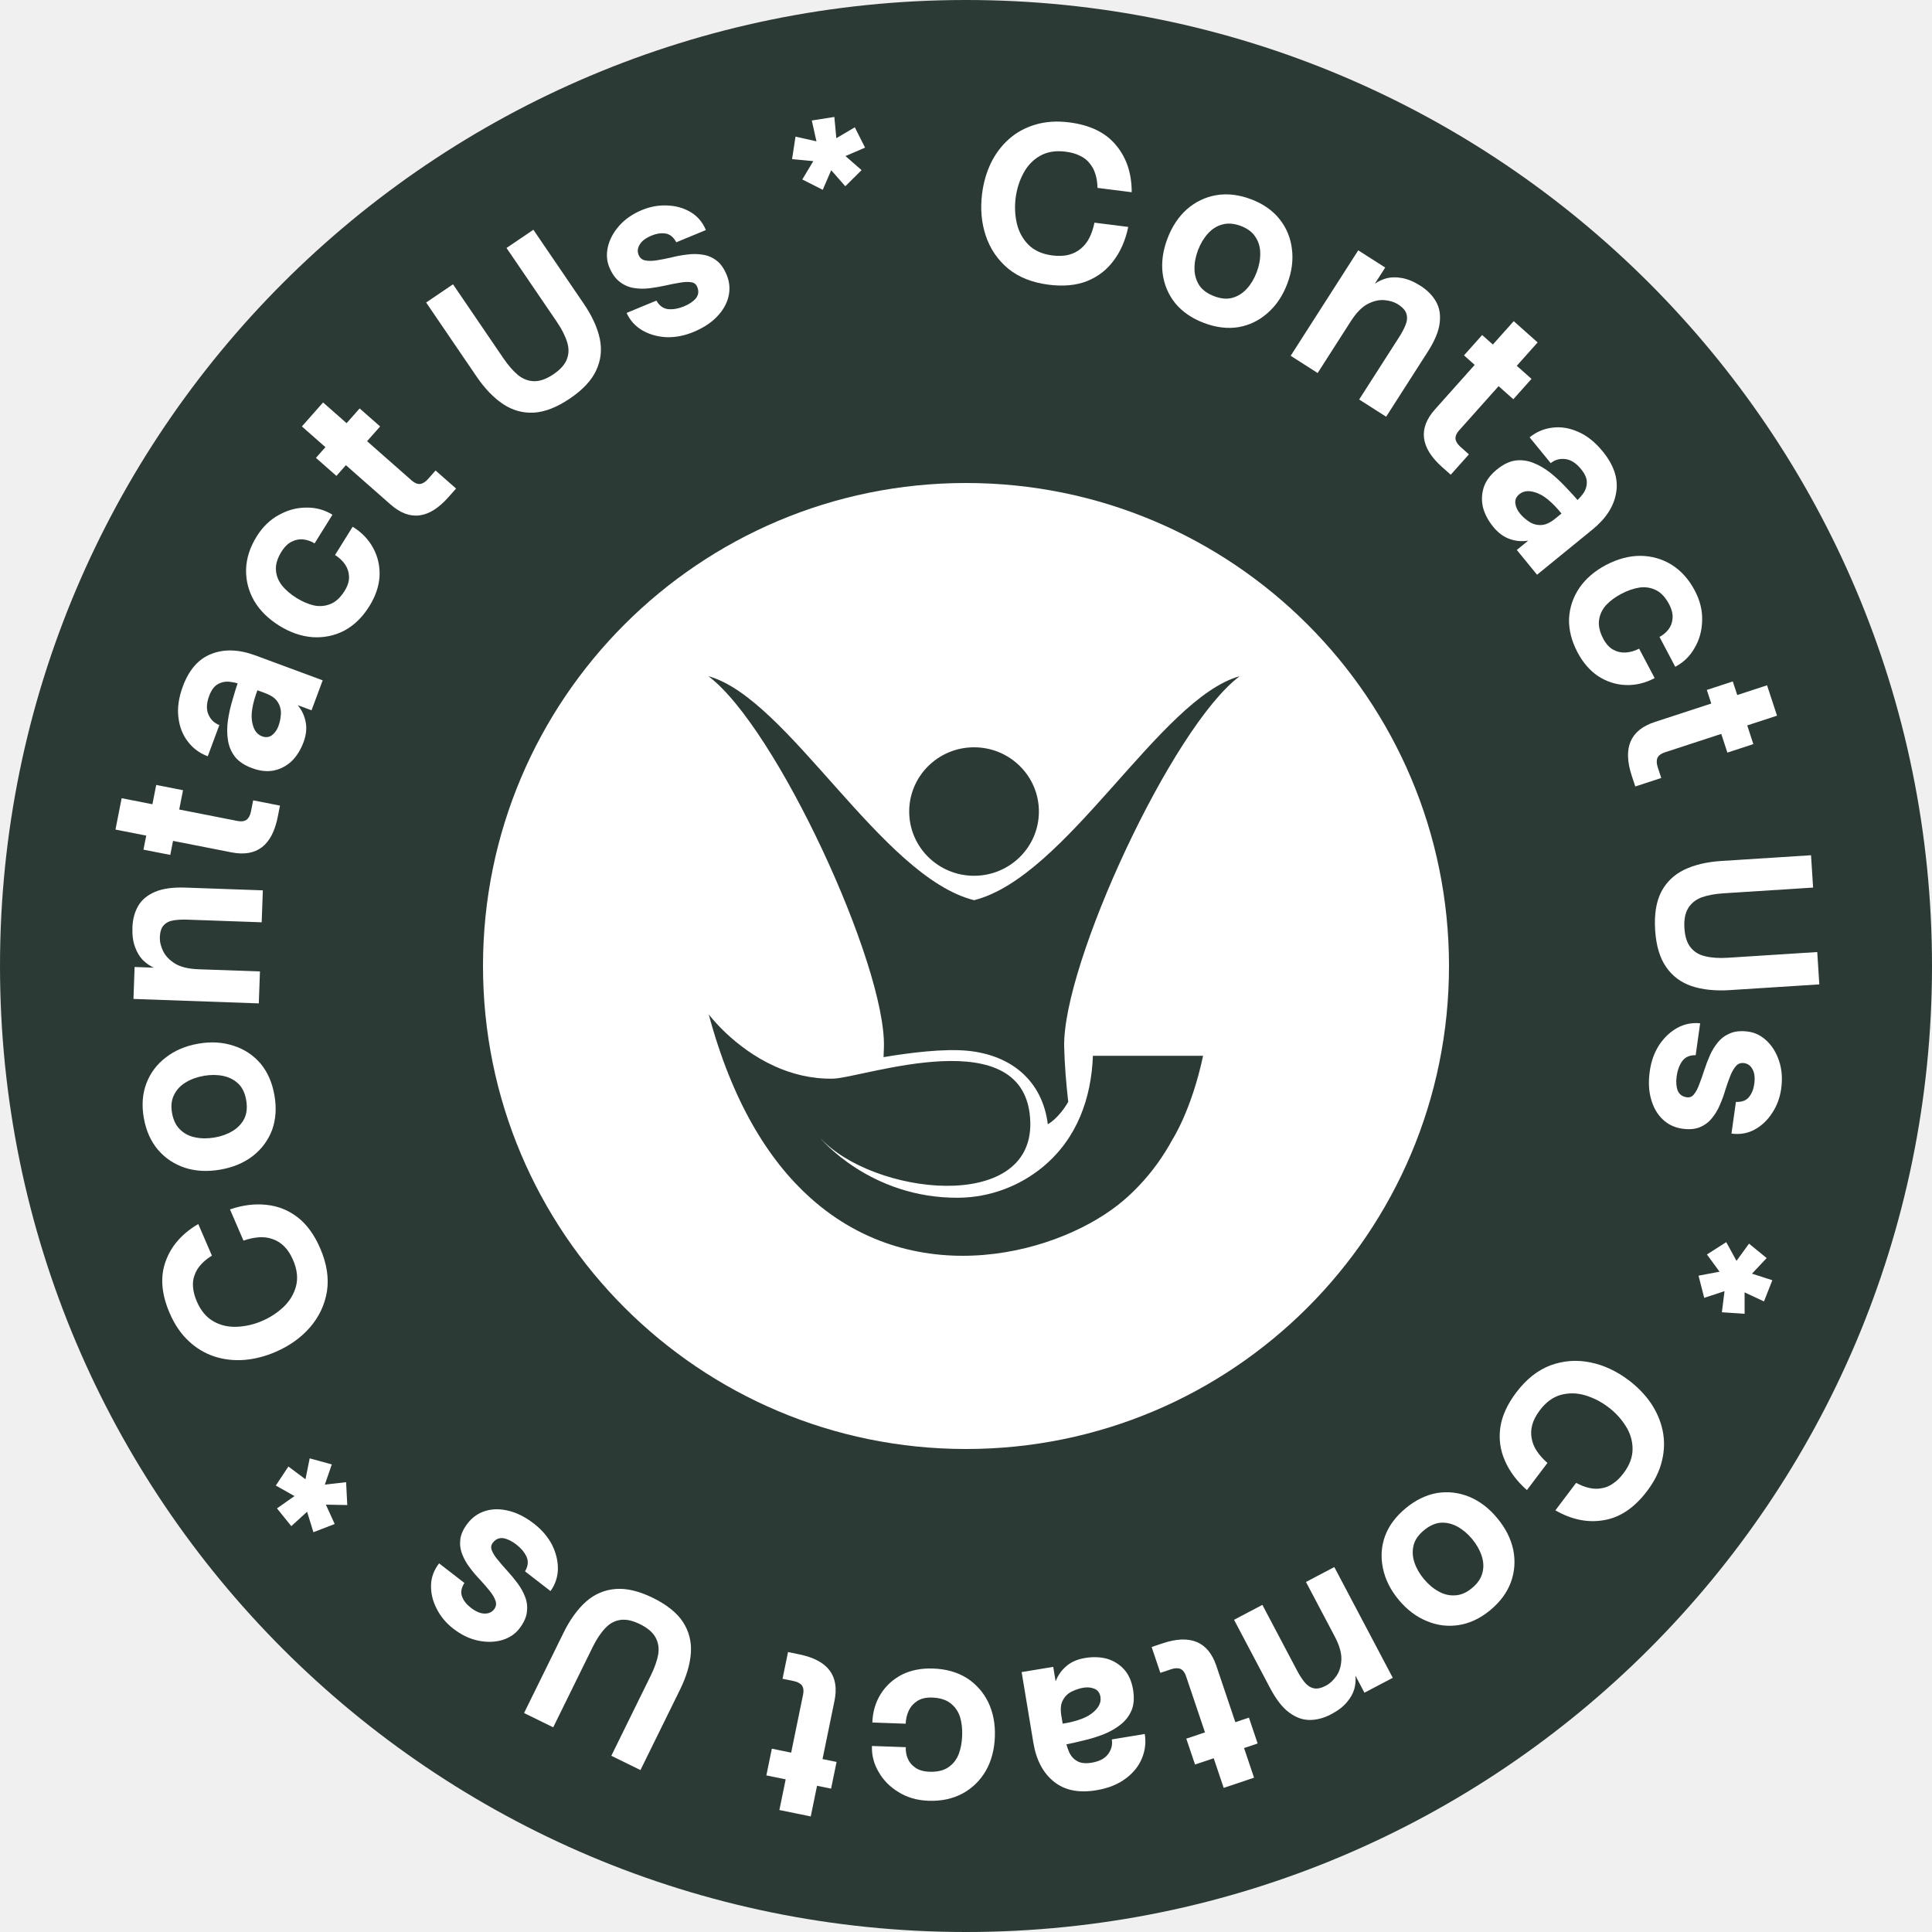
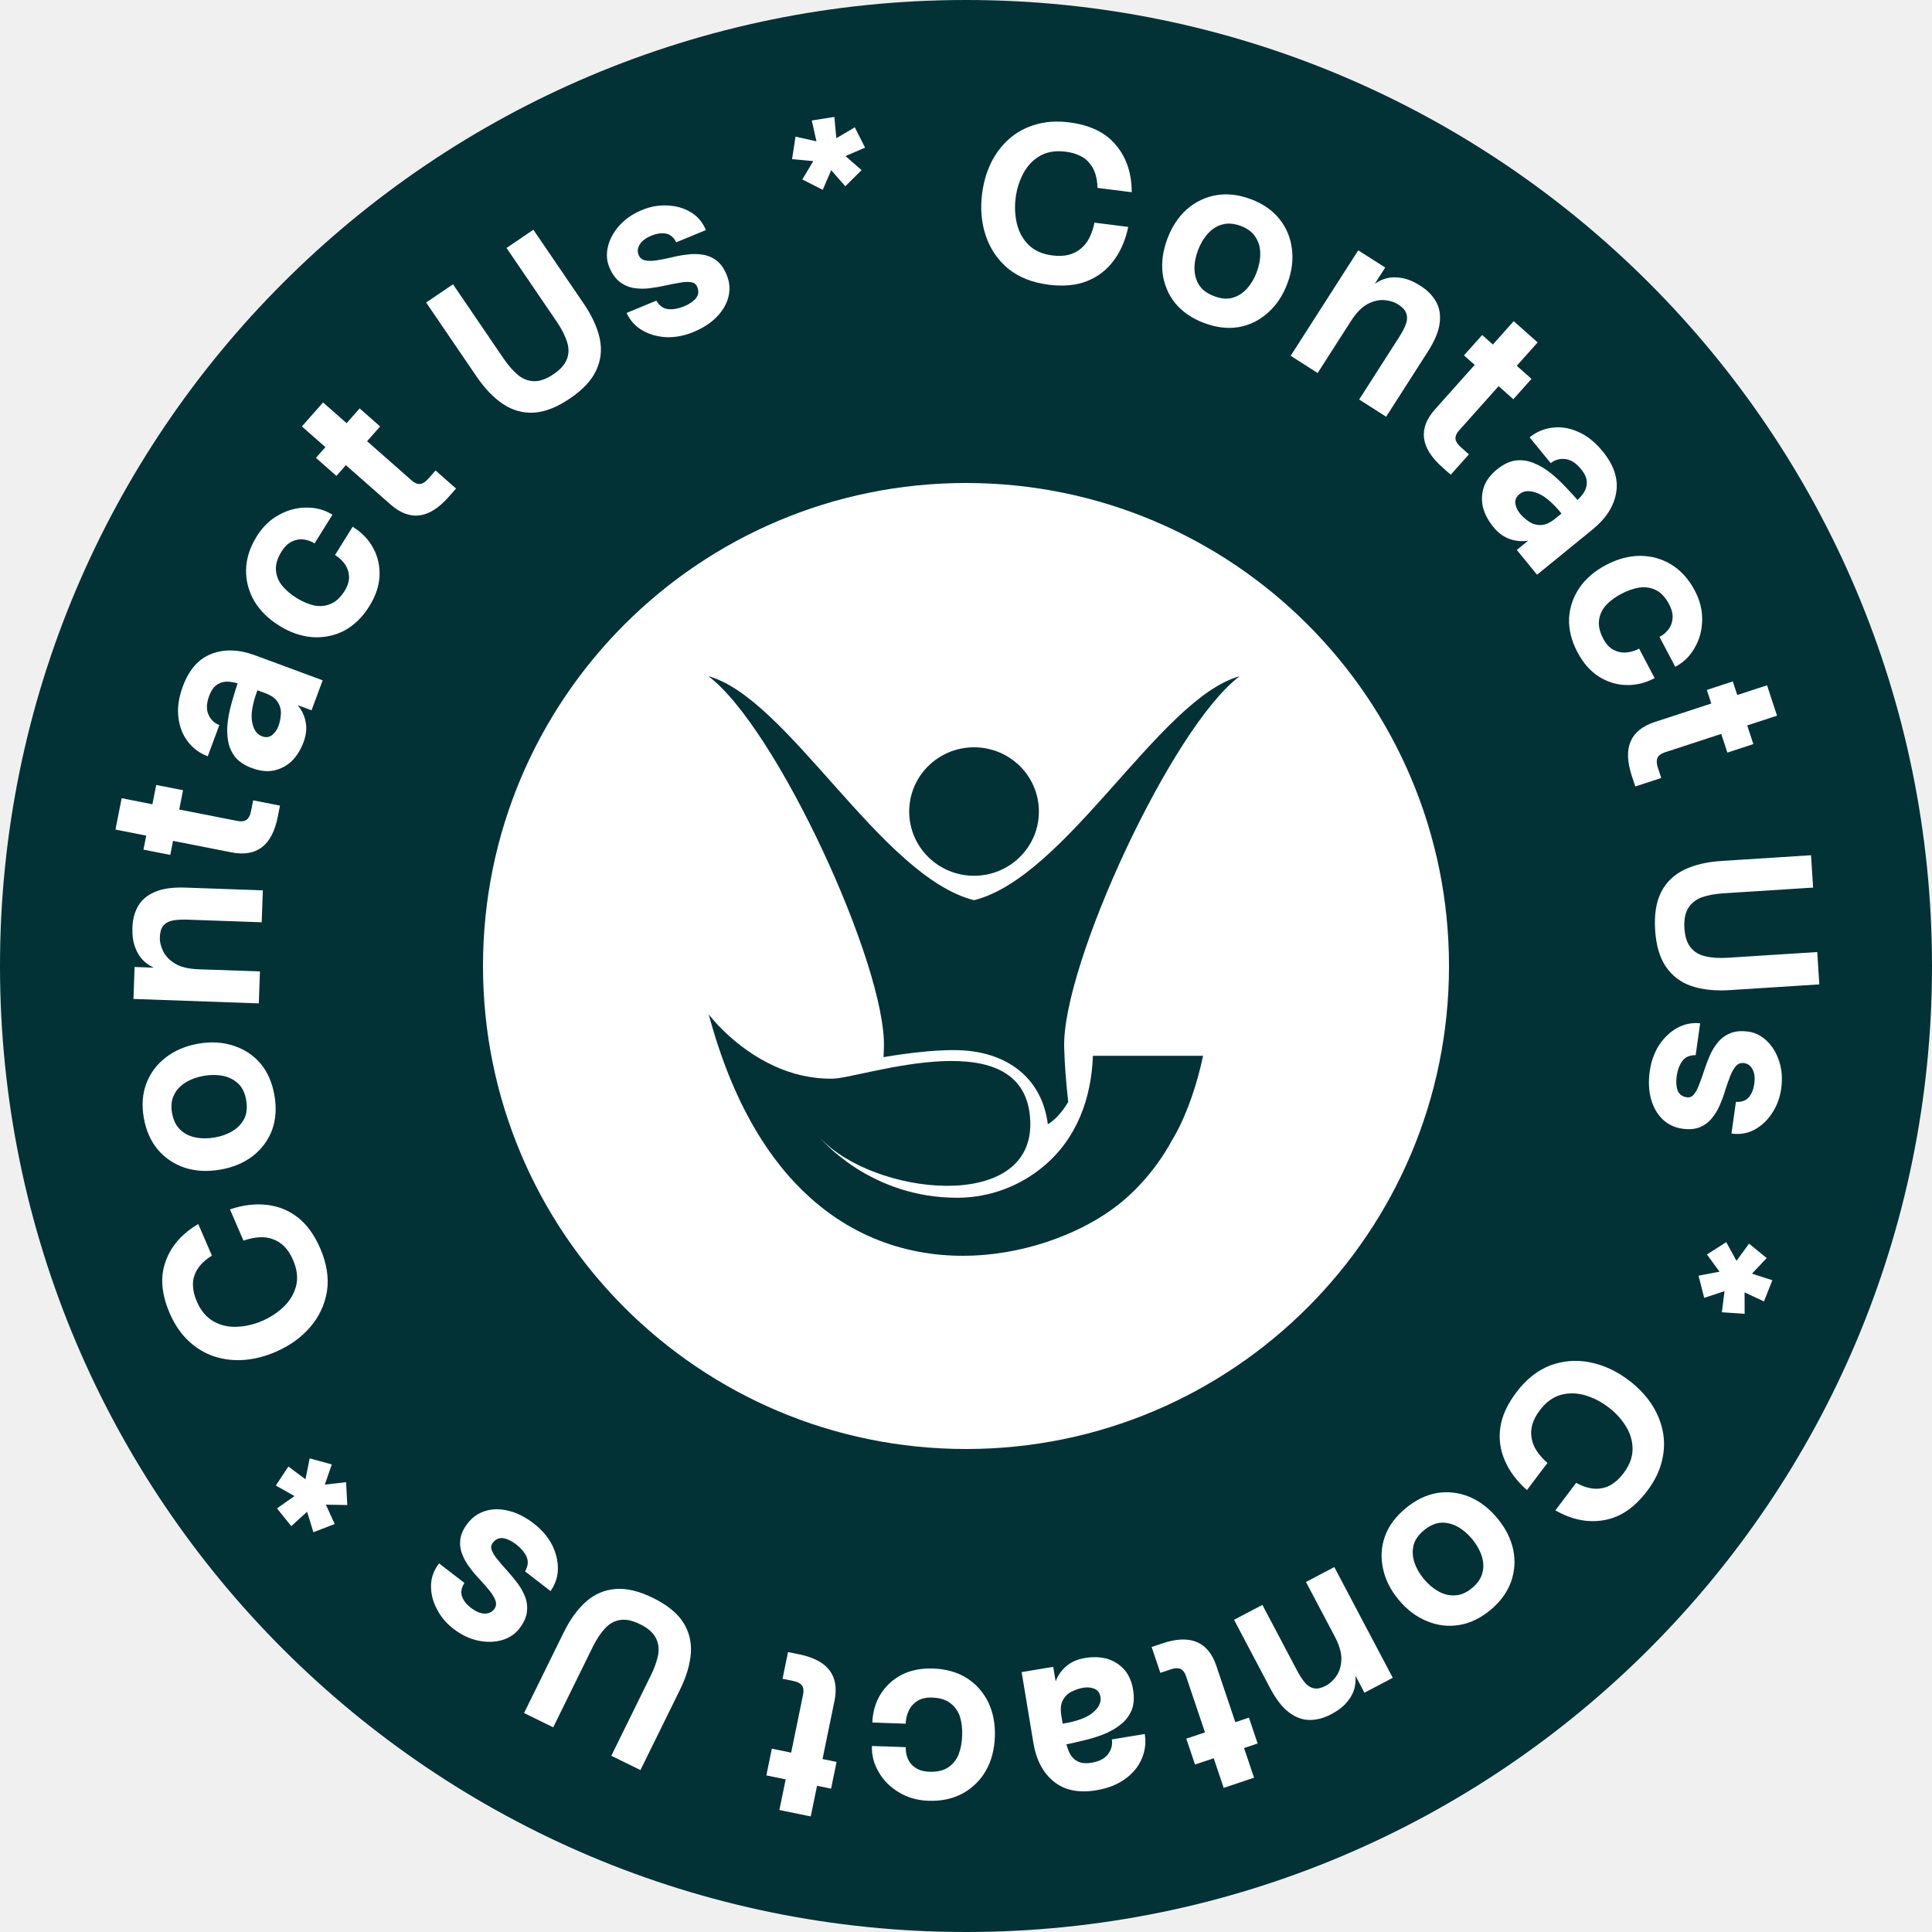
<svg xmlns="http://www.w3.org/2000/svg" width="120" height="120" viewBox="0 0 120 120" fill="none">
-   <circle cx="60" cy="60" r="60" fill="#2C3A35" />
+   <circle cx="60" cy="60" r="60" fill="#033236" />
  <circle cx="60" cy="60" r="30" fill="white" />
-   <path fill-rule="evenodd" clip-rule="evenodd" d="M64.789 72.467C63.381 73.636 61.532 74.379 59.522 74.394C54.017 74.433 50.938 70.675 50.938 70.675C54.208 74.229 64.143 75.388 63.994 69.701C63.823 63.243 53.571 66.963 51.738 66.997C50.383 67.023 49.166 66.7 48.121 66.227C45.552 65.067 44.021 63.004 44.021 63.004C45.475 68.424 47.727 72.066 50.333 74.402C57.017 80.396 66.02 77.793 69.79 74.555C70.129 74.264 70.451 73.958 70.753 73.638C71.58 72.768 72.273 71.798 72.829 70.764C72.829 70.764 74.009 68.955 74.725 65.579H67.883C67.784 68.201 66.907 70.708 64.787 72.468M60.5 46.416C62.724 46.416 64.528 48.202 64.528 50.406C64.528 52.61 62.724 54.396 60.5 54.396C58.276 54.396 56.472 52.61 56.472 50.406C56.472 48.202 58.276 46.416 60.5 46.416ZM44 42C48.201 45.14 55.031 59.916 54.902 65.036C54.896 65.241 54.889 65.45 54.879 65.661C56.477 65.391 58.622 65.118 60.118 65.267C62.79 65.534 64.738 67.104 65.082 69.828C65.082 69.828 65.724 69.509 66.35 68.439C66.216 67.257 66.125 66.102 66.098 65.036C65.969 59.916 72.799 45.139 77 42C72.047 43.367 66.264 54.466 60.5 55.913C54.736 54.466 48.953 43.366 44 42Z" fill="#2C3A35" />
+   <path fill-rule="evenodd" clip-rule="evenodd" d="M64.789 72.467C63.381 73.636 61.532 74.379 59.522 74.394C54.017 74.433 50.938 70.675 50.938 70.675C54.208 74.229 64.143 75.388 63.994 69.701C63.823 63.243 53.571 66.963 51.738 66.997C50.383 67.023 49.166 66.7 48.121 66.227C45.552 65.067 44.021 63.004 44.021 63.004C45.475 68.424 47.727 72.066 50.333 74.402C57.017 80.396 66.02 77.793 69.79 74.555C70.129 74.264 70.451 73.958 70.753 73.638C71.58 72.768 72.273 71.798 72.829 70.764C72.829 70.764 74.009 68.955 74.725 65.579H67.883C67.784 68.201 66.907 70.708 64.787 72.468M60.5 46.416C62.724 46.416 64.528 48.202 64.528 50.406C64.528 52.61 62.724 54.396 60.5 54.396C58.276 54.396 56.472 52.61 56.472 50.406C56.472 48.202 58.276 46.416 60.5 46.416ZM44 42C48.201 45.14 55.031 59.916 54.902 65.036C54.896 65.241 54.889 65.45 54.879 65.661C56.477 65.391 58.622 65.118 60.118 65.267C62.79 65.534 64.738 67.104 65.082 69.828C65.082 69.828 65.724 69.509 66.35 68.439C66.216 67.257 66.125 66.102 66.098 65.036C65.969 59.916 72.799 45.139 77 42C72.047 43.367 66.264 54.466 60.5 55.913C54.736 54.466 48.953 43.366 44 42Z" fill="#033236" />
  <path d="M70.077 14.095C69.908 14.913 69.605 15.612 69.167 16.191C68.738 16.771 68.184 17.196 67.505 17.465C66.837 17.726 66.047 17.799 65.136 17.684C64.115 17.556 63.274 17.221 62.613 16.681C61.962 16.133 61.502 15.454 61.23 14.646C60.958 13.837 60.882 12.964 61 12.028C61.087 11.339 61.27 10.704 61.549 10.124C61.839 9.535 62.215 9.037 62.678 8.629C63.141 8.22 63.683 7.925 64.304 7.742C64.936 7.551 65.638 7.504 66.411 7.601C67.708 7.765 68.677 8.237 69.317 9.017C69.967 9.789 70.292 10.763 70.293 11.939L68.168 11.671C68.161 11.353 68.118 11.068 68.038 10.815C67.959 10.553 67.838 10.328 67.674 10.14C67.522 9.943 67.322 9.787 67.075 9.672C66.829 9.548 66.531 9.464 66.181 9.42C65.555 9.341 65.02 9.432 64.576 9.693C64.142 9.947 63.802 10.309 63.555 10.782C63.31 11.246 63.153 11.748 63.084 12.29C63.014 12.841 63.04 13.376 63.161 13.895C63.284 14.405 63.523 14.841 63.879 15.203C64.245 15.566 64.74 15.787 65.366 15.866C65.752 15.915 66.091 15.901 66.381 15.826C66.671 15.751 66.92 15.623 67.13 15.445C67.349 15.267 67.527 15.042 67.664 14.77C67.801 14.498 67.906 14.185 67.979 13.83L70.077 14.095Z" fill="white" />
  <path d="M74.781 20.059C74.035 19.777 73.441 19.37 72.998 18.837C72.567 18.299 72.306 17.681 72.213 16.983C72.129 16.288 72.228 15.569 72.51 14.824C72.795 14.071 73.199 13.461 73.722 12.996C74.254 12.533 74.86 12.242 75.54 12.123C76.228 12.006 76.95 12.09 77.704 12.375C78.451 12.656 79.039 13.066 79.47 13.604C79.9 14.143 80.158 14.759 80.242 15.454C80.335 16.152 80.238 16.877 79.953 17.631C79.671 18.375 79.264 18.979 78.733 19.441C78.209 19.907 77.608 20.2 76.928 20.319C76.251 20.43 75.536 20.343 74.781 20.059ZM75.423 18.401C75.84 18.558 76.214 18.591 76.547 18.498C76.891 18.401 77.19 18.212 77.445 17.932C77.7 17.652 77.903 17.313 78.053 16.914C78.207 16.507 78.281 16.115 78.276 15.737C78.274 15.35 78.174 15.011 77.977 14.719C77.792 14.422 77.492 14.194 77.075 14.037C76.65 13.877 76.265 13.846 75.921 13.944C75.58 14.033 75.281 14.222 75.023 14.51C74.768 14.79 74.564 15.134 74.409 15.54C74.259 15.939 74.186 16.327 74.192 16.705C74.197 17.083 74.297 17.422 74.49 17.723C74.687 18.015 74.998 18.241 75.423 18.401Z" fill="white" />
  <path d="M84.362 15.549L86.038 16.618L85.393 17.624C85.614 17.468 85.864 17.353 86.143 17.278C86.43 17.209 86.745 17.206 87.088 17.272C87.445 17.334 87.826 17.495 88.232 17.754C88.654 18.024 88.974 18.349 89.192 18.73C89.411 19.111 89.486 19.56 89.419 20.077C89.357 20.587 89.111 21.177 88.681 21.848L86.096 25.883L84.42 24.814L86.908 20.93C87.073 20.673 87.203 20.426 87.299 20.191C87.4 19.948 87.42 19.719 87.359 19.504C87.306 19.295 87.131 19.095 86.834 18.906C86.6 18.756 86.315 18.668 85.98 18.641C85.645 18.614 85.294 18.698 84.928 18.892C84.574 19.084 84.229 19.441 83.895 19.963L81.842 23.169L80.166 22.099L84.362 15.549Z" fill="white" />
  <path d="M92.06 20.809L95.124 23.533L93.995 24.798L90.931 22.073L92.06 20.809ZM94.02 19.948L95.505 21.269L90.619 26.742C90.465 26.915 90.393 27.087 90.403 27.256C90.425 27.426 90.53 27.593 90.717 27.759L91.237 28.221L90.108 29.486L89.578 29.015C88.899 28.412 88.523 27.81 88.449 27.212C88.375 26.613 88.603 26.016 89.134 25.422L94.02 19.948Z" fill="white" />
  <path d="M97.659 31.349L98.917 32.887L95.469 35.697L94.211 34.159L97.659 31.349ZM99.546 28.036C100.244 28.89 100.524 29.737 100.386 30.578C100.254 31.426 99.764 32.196 98.917 32.887L97.659 31.349C97.917 31.138 98.13 30.923 98.298 30.703C98.472 30.477 98.559 30.233 98.56 29.97C98.566 29.713 98.446 29.435 98.199 29.134C97.888 28.754 97.557 28.546 97.205 28.511C96.865 28.476 96.57 28.562 96.319 28.767L95.008 27.164C95.417 26.831 95.882 26.631 96.403 26.565C96.931 26.493 97.466 26.577 98.009 26.816C98.559 27.049 99.071 27.456 99.546 28.036ZM98.127 31.218L97.288 32.278C96.632 31.403 96.05 30.861 95.544 30.652C95.051 30.445 94.661 30.458 94.374 30.692C94.18 30.85 94.095 31.039 94.119 31.258C94.148 31.485 94.243 31.695 94.401 31.889C94.553 32.075 94.737 32.242 94.953 32.388C95.175 32.542 95.421 32.617 95.692 32.611C95.969 32.612 96.269 32.481 96.592 32.218L96.355 32.895C95.953 33.223 95.532 33.44 95.093 33.547C94.661 33.648 94.241 33.632 93.832 33.499C93.43 33.373 93.07 33.116 92.754 32.729C92.431 32.335 92.216 31.925 92.107 31.499C92.012 31.075 92.031 30.66 92.164 30.252C92.303 29.852 92.574 29.488 92.977 29.16C93.365 28.844 93.746 28.659 94.12 28.604C94.501 28.557 94.868 28.604 95.223 28.745C95.591 28.887 95.943 29.091 96.279 29.355C96.62 29.626 96.943 29.925 97.246 30.251C97.562 30.579 97.856 30.902 98.127 31.218Z" fill="white" />
  <path d="M102.774 42.119C102.183 42.429 101.582 42.572 100.972 42.548C100.362 42.524 99.794 42.341 99.268 42C98.751 41.655 98.321 41.159 97.98 40.512C97.608 39.807 97.434 39.109 97.457 38.417C97.492 37.729 97.707 37.093 98.101 36.51C98.499 35.934 99.052 35.461 99.757 35.09C100.471 34.715 101.179 34.526 101.88 34.524C102.585 34.53 103.232 34.713 103.82 35.073C104.413 35.442 104.895 35.978 105.267 36.682C105.595 37.305 105.747 37.931 105.723 38.561C105.707 39.186 105.549 39.751 105.249 40.254C104.961 40.761 104.562 41.148 104.053 41.415L103.075 39.56C103.296 39.444 103.482 39.289 103.631 39.095C103.781 38.902 103.865 38.674 103.884 38.413C103.912 38.148 103.839 37.851 103.667 37.523C103.446 37.106 103.179 36.817 102.864 36.658C102.55 36.499 102.206 36.444 101.834 36.493C101.466 36.551 101.089 36.681 100.704 36.884C100.326 37.082 100.01 37.316 99.754 37.587C99.511 37.861 99.366 38.172 99.319 38.521C99.273 38.87 99.36 39.253 99.58 39.671C99.753 39.998 99.963 40.228 100.211 40.359C100.458 40.491 100.718 40.547 100.992 40.529C101.274 40.507 101.546 40.427 101.808 40.289L102.774 42.119Z" fill="white" />
  <path d="M107.627 42.326L108.904 46.218L107.291 46.745L106.014 42.853L107.627 42.326ZM109.755 42.565L110.374 44.452L103.394 46.733C103.173 46.806 103.025 46.917 102.948 47.069C102.882 47.227 102.889 47.425 102.967 47.662L103.183 48.322L101.57 48.849L101.349 48.176C101.067 47.314 101.044 46.606 101.281 46.051C101.519 45.496 102.017 45.095 102.775 44.847L109.755 42.565Z" fill="white" />
  <path d="M107.448 61.497C106.531 61.555 105.736 61.472 105.062 61.246C104.397 61.019 103.869 60.622 103.48 60.053C103.091 59.493 102.866 58.733 102.804 57.773C102.742 56.803 102.868 56.011 103.181 55.398C103.496 54.793 103.968 54.336 104.599 54.027C105.239 53.717 106.017 53.533 106.933 53.475L107.062 55.484C106.525 55.518 106.066 55.603 105.685 55.739C105.313 55.883 105.035 56.109 104.85 56.418C104.665 56.727 104.589 57.139 104.623 57.657C104.656 58.174 104.783 58.569 105.005 58.843C105.228 59.125 105.532 59.31 105.919 59.396C106.315 59.492 106.782 59.522 107.319 59.488L107.448 61.497ZM112.486 53.12L112.615 55.129L107.062 55.484L106.933 53.475L112.486 53.12ZM112.872 59.133L113.001 61.142L107.448 61.497L107.319 59.488L112.872 59.133Z" fill="white" />
  <path d="M105.321 65.539C104.947 65.534 104.667 65.658 104.482 65.912C104.305 66.168 104.192 66.475 104.142 66.832C104.093 67.181 104.112 67.478 104.199 67.724C104.295 67.971 104.486 68.114 104.771 68.154C104.954 68.18 105.104 68.117 105.219 67.965C105.343 67.814 105.451 67.609 105.544 67.351C105.645 67.094 105.746 66.809 105.846 66.496C105.947 66.183 106.066 65.868 106.204 65.551C106.341 65.243 106.511 64.968 106.714 64.725C106.916 64.482 107.172 64.299 107.479 64.173C107.787 64.048 108.162 64.016 108.602 64.078C109.016 64.136 109.392 64.324 109.731 64.643C110.078 64.972 110.337 65.396 110.507 65.915C110.678 66.434 110.719 67.006 110.632 67.629C110.553 68.188 110.366 68.69 110.069 69.134C109.782 69.58 109.42 69.922 108.984 70.16C108.547 70.398 108.068 70.48 107.544 70.407L107.821 68.441C108.193 68.456 108.465 68.354 108.636 68.135C108.806 67.925 108.914 67.659 108.959 67.339C109.014 66.945 108.978 66.636 108.85 66.412C108.732 66.19 108.558 66.063 108.328 66.031C108.126 66.002 107.958 66.063 107.825 66.213C107.691 66.362 107.574 66.565 107.472 66.822C107.371 67.079 107.27 67.364 107.169 67.677C107.077 68.001 106.962 68.316 106.826 68.624C106.698 68.933 106.533 69.209 106.33 69.452C106.136 69.696 105.89 69.881 105.592 70.007C105.293 70.134 104.928 70.167 104.496 70.106C104.009 70.038 103.597 69.84 103.259 69.513C102.929 69.195 102.693 68.779 102.55 68.264C102.405 67.757 102.379 67.179 102.471 66.528C102.556 65.923 102.748 65.385 103.049 64.913C103.357 64.451 103.73 64.097 104.168 63.85C104.614 63.604 105.091 63.507 105.599 63.559L105.321 65.539Z" fill="white" />
  <path d="M105.499 79.235L107.649 78.828L107.791 79.376L107.933 79.925L105.852 80.612L105.499 79.235ZM106.02 77.918L107.22 77.151L108.27 79.072L107.791 79.376L107.312 79.68L106.02 77.918ZM107.353 79.01L108.634 77.245L109.731 78.14L108.235 79.73L107.791 79.376L107.353 79.01ZM108.001 78.847L110.083 79.517L109.563 80.835L107.582 79.906L107.791 79.376L108.001 78.847ZM107.22 79.345L107.791 79.376L108.357 79.42L108.362 81.601L106.949 81.507L107.22 79.345Z" fill="white" />
  <path d="M94.84 92.552C94.213 91.998 93.756 91.388 93.471 90.721C93.179 90.061 93.085 89.371 93.189 88.649C93.295 87.94 93.624 87.22 94.177 86.488C94.796 85.668 95.505 85.106 96.304 84.803C97.104 84.512 97.923 84.45 98.761 84.617C99.599 84.784 100.395 85.152 101.151 85.72C101.706 86.138 102.167 86.612 102.533 87.142C102.9 87.686 103.147 88.259 103.271 88.863C103.396 89.467 103.383 90.083 103.233 90.712C103.085 91.354 102.777 91.986 102.308 92.606C101.52 93.648 100.629 94.252 99.632 94.418C98.638 94.597 97.629 94.395 96.607 93.811L97.896 92.104C98.176 92.256 98.446 92.361 98.705 92.417C98.972 92.479 99.228 92.486 99.473 92.438C99.72 92.404 99.955 92.308 100.178 92.151C100.408 92 100.629 91.784 100.841 91.503C101.221 91.001 101.408 90.492 101.402 89.977C101.397 89.476 101.251 89 100.963 88.552C100.682 88.109 100.323 87.723 99.886 87.394C99.442 87.06 98.964 86.816 98.452 86.663C97.948 86.515 97.45 86.506 96.958 86.634C96.461 86.77 96.022 87.089 95.643 87.592C95.408 87.902 95.252 88.201 95.173 88.49C95.095 88.779 95.081 89.058 95.132 89.329C95.178 89.606 95.285 89.872 95.453 90.126C95.621 90.38 95.841 90.627 96.113 90.867L94.84 92.552Z" fill="white" />
  <path d="M87.317 93.673C87.931 93.166 88.58 92.852 89.263 92.732C89.945 92.625 90.613 92.704 91.266 92.97C91.912 93.241 92.49 93.683 92.998 94.296C93.513 94.916 93.843 95.569 93.989 96.253C94.128 96.943 94.082 97.613 93.849 98.261C93.609 98.916 93.179 99.5 92.557 100.013C91.943 100.521 91.295 100.828 90.613 100.935C89.931 101.042 89.267 100.96 88.621 100.688C87.967 100.423 87.383 99.98 86.869 99.36C86.36 98.747 86.037 98.095 85.897 97.405C85.751 96.721 85.794 96.054 86.027 95.406C86.265 94.764 86.695 94.187 87.317 93.673ZM88.442 95.051C88.099 95.334 87.885 95.643 87.801 95.977C87.715 96.324 87.731 96.677 87.849 97.036C87.966 97.396 88.161 97.74 88.433 98.068C88.711 98.403 89.016 98.661 89.348 98.844C89.686 99.033 90.031 99.115 90.382 99.089C90.732 99.076 91.079 98.928 91.422 98.644C91.772 98.355 91.99 98.037 92.075 97.69C92.167 97.35 92.15 96.997 92.027 96.631C91.909 96.271 91.712 95.924 91.434 95.589C91.162 95.261 90.86 95.006 90.528 94.823C90.196 94.641 89.851 94.559 89.494 94.578C89.142 94.604 88.791 94.762 88.442 95.051Z" fill="white" />
  <path d="M86.508 104.212L84.748 105.137L84.19 104.081C84.216 104.349 84.193 104.623 84.12 104.902C84.039 105.185 83.885 105.46 83.659 105.725C83.428 106.004 83.1 106.255 82.673 106.479C82.23 106.712 81.789 106.829 81.349 106.83C80.909 106.831 80.481 106.675 80.063 106.361C79.65 106.055 79.258 105.55 78.886 104.845L76.649 100.608L78.409 99.682L80.562 103.76C80.704 104.031 80.855 104.265 81.012 104.465C81.174 104.673 81.364 104.803 81.581 104.857C81.789 104.914 82.049 104.861 82.361 104.697C82.607 104.568 82.825 104.364 83.014 104.087C83.203 103.81 83.304 103.464 83.316 103.05C83.324 102.648 83.183 102.173 82.893 101.624L81.116 98.259L82.876 97.333L86.508 104.212Z" fill="white" />
  <path d="M78.114 108.291L74.225 109.597L73.683 107.991L77.573 106.685L78.114 108.291ZM77.891 110.416L76.006 111.049L73.664 104.101C73.59 103.882 73.477 103.735 73.324 103.659C73.165 103.595 72.968 103.603 72.73 103.683L72.071 103.904L71.53 102.298L72.202 102.073C73.064 101.783 73.773 101.755 74.331 101.988C74.889 102.22 75.295 102.714 75.549 103.468L77.891 110.416Z" fill="white" />
  <path d="M66.146 107.915L64.183 108.239L63.456 103.856L65.418 103.532L66.146 107.915ZM68.086 111.197C66.998 111.377 66.122 111.198 65.459 110.66C64.787 110.124 64.362 109.317 64.183 108.239L66.146 107.915C66.2 108.244 66.282 108.535 66.39 108.789C66.499 109.053 66.668 109.25 66.897 109.381C67.116 109.514 67.418 109.548 67.802 109.485C68.287 109.405 68.633 109.221 68.839 108.933C69.037 108.657 69.11 108.358 69.057 108.039L71.102 107.701C71.188 108.221 71.13 108.723 70.929 109.207C70.728 109.7 70.39 110.122 69.912 110.473C69.436 110.833 68.827 111.074 68.086 111.197ZM66.026 108.385L65.522 107.131C66.609 106.999 67.37 106.765 67.803 106.431C68.229 106.107 68.411 105.763 68.351 105.397C68.31 105.151 68.188 104.983 67.985 104.895C67.773 104.808 67.544 104.785 67.297 104.826C67.059 104.865 66.823 104.942 66.588 105.055C66.344 105.171 66.157 105.347 66.027 105.584C65.888 105.823 65.853 106.148 65.921 106.559L65.45 106.018C65.365 105.506 65.386 105.034 65.511 104.6C65.638 104.176 65.861 103.82 66.18 103.533C66.49 103.247 66.892 103.063 67.386 102.982C67.889 102.898 68.352 102.916 68.776 103.033C69.192 103.161 69.544 103.385 69.832 103.703C70.111 104.023 70.293 104.438 70.377 104.95C70.459 105.443 70.43 105.865 70.291 106.216C70.143 106.569 69.919 106.864 69.621 107.101C69.314 107.349 68.962 107.553 68.566 107.712C68.16 107.873 67.74 108.003 67.305 108.103C66.863 108.214 66.437 108.308 66.026 108.385Z" fill="white" />
  <path d="M54.183 106.988C54.206 106.322 54.381 105.731 54.706 105.214C55.03 104.698 55.471 104.297 56.029 104.011C56.587 103.735 57.231 103.609 57.964 103.636C58.761 103.664 59.454 103.86 60.044 104.224C60.625 104.596 61.071 105.099 61.383 105.73C61.685 106.362 61.822 107.075 61.793 107.87C61.764 108.675 61.577 109.382 61.23 109.99C60.874 110.598 60.393 111.067 59.788 111.397C59.173 111.727 58.467 111.878 57.669 111.849C56.965 111.824 56.345 111.645 55.81 111.311C55.274 110.986 54.862 110.568 54.574 110.058C54.276 109.557 54.138 109.019 54.158 108.446L56.258 108.52C56.249 108.77 56.291 109.008 56.385 109.233C56.479 109.459 56.635 109.645 56.852 109.792C57.069 109.948 57.363 110.032 57.734 110.046C58.207 110.063 58.59 109.974 58.885 109.781C59.18 109.588 59.398 109.318 59.54 108.971C59.673 108.624 59.748 108.233 59.763 107.798C59.779 107.373 59.732 106.982 59.624 106.626C59.507 106.279 59.308 105.999 59.028 105.785C58.748 105.571 58.372 105.456 57.899 105.439C57.528 105.426 57.224 105.494 56.987 105.643C56.75 105.792 56.571 105.989 56.451 106.235C56.33 106.49 56.265 106.766 56.254 107.062L54.183 106.988Z" fill="white" />
  <path d="M51.62 111.096L47.6 110.274L47.941 108.614L51.961 109.437L51.62 111.096ZM50.357 112.822L48.409 112.423L49.883 105.242C49.93 105.015 49.906 104.831 49.812 104.689C49.707 104.554 49.532 104.461 49.287 104.411L48.605 104.272L48.946 102.612L49.641 102.755C50.532 102.937 51.159 103.268 51.524 103.749C51.889 104.23 51.992 104.86 51.832 105.64L50.357 112.822Z" fill="white" />
  <path d="M35.002 101.415C35.406 100.592 35.874 99.945 36.406 99.474C36.933 99.01 37.541 98.751 38.229 98.696C38.909 98.638 39.682 98.82 40.548 99.244C41.422 99.673 42.047 100.175 42.425 100.752C42.794 101.325 42.957 101.961 42.912 102.661C42.863 103.369 42.637 104.134 42.232 104.957L40.421 104.07C40.658 103.588 40.813 103.148 40.885 102.75C40.944 102.356 40.885 102.003 40.709 101.69C40.532 101.376 40.211 101.105 39.745 100.877C39.278 100.649 38.871 100.563 38.523 100.619C38.167 100.671 37.855 100.843 37.588 101.135C37.308 101.431 37.049 101.82 36.812 102.302L35.002 101.415ZM39.78 109.942L37.97 109.055L40.421 104.07L42.232 104.957L39.78 109.942ZM34.361 107.287L32.55 106.4L35.002 101.415L36.812 102.302L34.361 107.287Z" fill="white" />
  <path d="M32.61 97.599C32.801 97.278 32.832 96.974 32.703 96.687C32.568 96.407 32.358 96.156 32.072 95.935C31.794 95.719 31.526 95.588 31.269 95.541C31.006 95.502 30.787 95.596 30.611 95.822C30.497 95.969 30.478 96.129 30.553 96.305C30.622 96.487 30.746 96.683 30.924 96.891C31.097 97.107 31.294 97.336 31.517 97.578C31.739 97.821 31.954 98.081 32.161 98.358C32.36 98.63 32.515 98.914 32.625 99.21C32.736 99.506 32.768 99.819 32.724 100.147C32.68 100.476 32.521 100.816 32.248 101.167C31.992 101.496 31.642 101.728 31.196 101.864C30.737 102.001 30.24 102.014 29.704 101.903C29.168 101.793 28.651 101.544 28.152 101.158C27.705 100.812 27.363 100.4 27.124 99.922C26.879 99.452 26.762 98.969 26.772 98.473C26.782 97.977 26.949 97.52 27.273 97.103L28.845 98.32C28.646 98.636 28.6 98.922 28.705 99.179C28.803 99.431 28.98 99.656 29.237 99.854C29.552 100.098 29.838 100.221 30.096 100.221C30.348 100.229 30.545 100.141 30.688 99.959C30.813 99.798 30.843 99.622 30.78 99.433C30.716 99.243 30.598 99.04 30.425 98.824C30.252 98.608 30.055 98.379 29.833 98.137C29.597 97.896 29.38 97.64 29.18 97.368C28.975 97.103 28.817 96.823 28.707 96.527C28.591 96.238 28.553 95.933 28.591 95.612C28.63 95.29 28.783 94.957 29.05 94.614C29.351 94.226 29.729 93.968 30.181 93.838C30.621 93.71 31.101 93.712 31.62 93.845C32.132 93.972 32.648 94.237 33.168 94.639C33.651 95.014 34.024 95.449 34.285 95.944C34.532 96.44 34.655 96.939 34.652 97.441C34.644 97.95 34.491 98.411 34.193 98.825L32.61 97.599Z" fill="white" />
  <path d="M20.608 90.957L19.898 93.023L19.351 92.874L18.803 92.726L19.235 90.581L20.608 90.957ZM21.497 92.061L21.57 93.481L19.378 93.44L19.351 92.874L19.323 92.308L21.497 92.061ZM19.887 92.676L20.788 94.66L19.466 95.168L18.823 93.084L19.351 92.874L19.887 92.676ZM19.708 93.318L18.093 94.792L17.204 93.688L18.993 92.431L19.351 92.874L19.708 93.318ZM19.66 92.394L19.351 92.874L19.032 93.343L17.131 92.268L17.913 91.089L19.66 92.394Z" fill="white" />
  <path d="M14.285 75.118C15.077 74.848 15.834 74.754 16.557 74.836C17.275 74.91 17.923 75.171 18.5 75.618C19.065 76.061 19.529 76.703 19.892 77.544C20.299 78.488 20.438 79.381 20.306 80.223C20.163 81.061 19.812 81.802 19.252 82.446C18.692 83.09 17.977 83.599 17.108 83.972C16.47 84.247 15.829 84.412 15.186 84.466C14.531 84.516 13.91 84.446 13.322 84.255C12.735 84.064 12.205 83.748 11.731 83.306C11.246 82.86 10.849 82.28 10.541 81.566C10.023 80.368 9.939 79.295 10.287 78.349C10.624 77.398 11.3 76.624 12.314 76.026L13.162 77.99C12.891 78.157 12.666 78.339 12.489 78.536C12.303 78.737 12.17 78.955 12.09 79.191C11.998 79.422 11.965 79.673 11.991 79.944C12.009 80.219 12.087 80.518 12.227 80.841C12.476 81.419 12.827 81.832 13.278 82.082C13.717 82.327 14.203 82.435 14.736 82.407C15.261 82.383 15.775 82.263 16.277 82.047C16.788 81.827 17.237 81.533 17.623 81.165C18.001 80.801 18.256 80.374 18.388 79.884C18.516 79.386 18.455 78.847 18.206 78.269C18.052 77.912 17.868 77.628 17.656 77.417C17.444 77.206 17.207 77.056 16.946 76.967C16.682 76.869 16.398 76.83 16.093 76.85C15.789 76.87 15.465 76.939 15.122 77.056L14.285 75.118Z" fill="white" />
  <path d="M17.047 68.039C17.183 68.823 17.133 69.541 16.897 70.192C16.651 70.836 16.25 71.374 15.694 71.808C15.137 72.233 14.466 72.513 13.68 72.648C12.885 72.785 12.153 72.747 11.486 72.533C10.817 72.31 10.258 71.937 9.81 71.413C9.36 70.88 9.067 70.216 8.93 69.423C8.794 68.638 8.849 67.924 9.096 67.281C9.342 66.637 9.744 66.103 10.301 65.679C10.857 65.245 11.532 64.96 12.327 64.823C13.113 64.687 13.84 64.731 14.509 64.954C15.177 65.168 15.735 65.537 16.183 66.061C16.622 66.586 16.91 67.246 17.047 68.039ZM15.29 68.328C15.215 67.89 15.053 67.551 14.804 67.312C14.545 67.066 14.23 66.904 13.859 66.827C13.488 66.75 13.093 66.748 12.672 66.82C12.243 66.894 11.866 67.029 11.543 67.226C11.21 67.424 10.967 67.682 10.815 67.999C10.652 68.309 10.609 68.683 10.684 69.121C10.762 69.568 10.93 69.914 11.189 70.161C11.439 70.409 11.754 70.571 12.134 70.646C12.505 70.723 12.905 70.725 13.335 70.651C13.755 70.579 14.127 70.444 14.45 70.247C14.774 70.051 15.017 69.793 15.178 69.474C15.33 69.157 15.368 68.775 15.29 68.328Z" fill="white" />
  <path d="M8.29 62.046L8.36 60.062L9.556 60.104C9.309 59.993 9.083 59.837 8.877 59.635C8.671 59.424 8.509 59.155 8.39 58.826C8.263 58.488 8.208 58.079 8.225 57.598C8.243 57.099 8.361 56.658 8.578 56.277C8.796 55.895 9.145 55.602 9.626 55.397C10.097 55.191 10.731 55.103 11.528 55.131L16.325 55.301L16.254 57.285L11.639 57.121C11.333 57.111 11.054 57.124 10.802 57.161C10.541 57.198 10.333 57.297 10.179 57.459C10.025 57.611 9.942 57.862 9.929 58.214C9.919 58.492 9.988 58.781 10.135 59.083C10.282 59.384 10.533 59.643 10.887 59.859C11.232 60.066 11.715 60.181 12.336 60.203L16.146 60.337L16.075 62.322L8.29 62.046Z" fill="white" />
  <path d="M8.911 52.773L9.703 48.755L11.368 49.082L10.576 53.1L8.911 52.773ZM7.172 51.526L7.556 49.578L14.763 50.994C14.99 51.038 15.175 51.013 15.316 50.918C15.45 50.813 15.542 50.637 15.59 50.392L15.724 49.711L17.39 50.038L17.253 50.733C17.077 51.623 16.75 52.252 16.271 52.62C15.792 52.988 15.161 53.095 14.379 52.942L7.172 51.526Z" fill="white" />
  <path d="M15.177 42.573L15.868 40.711L20.042 42.256L19.351 44.117L15.177 42.573ZM11.359 42.626C11.743 41.593 12.333 40.923 13.13 40.616C13.93 40.3 14.842 40.332 15.868 40.711L15.177 42.573C14.864 42.457 14.57 42.383 14.295 42.35C14.012 42.315 13.756 42.363 13.529 42.496C13.305 42.62 13.125 42.865 12.99 43.229C12.819 43.689 12.807 44.08 12.955 44.401C13.097 44.71 13.32 44.921 13.625 45.034L12.904 46.974C12.409 46.79 12 46.491 11.68 46.076C11.35 45.658 11.152 45.155 11.083 44.567C11.006 43.976 11.098 43.329 11.359 42.626ZM14.827 42.236L16.168 42.421C15.744 43.429 15.57 44.204 15.646 44.745C15.716 45.275 15.925 45.604 16.273 45.733C16.508 45.819 16.714 45.797 16.892 45.665C17.072 45.525 17.206 45.337 17.293 45.103C17.377 44.878 17.428 44.635 17.445 44.375C17.466 44.106 17.405 43.856 17.263 43.626C17.125 43.387 16.86 43.196 16.468 43.051L17.173 42.912C17.66 43.092 18.061 43.344 18.375 43.668C18.682 43.988 18.881 44.358 18.972 44.777C19.067 45.187 19.028 45.627 18.854 46.095C18.676 46.572 18.431 46.965 18.119 47.274C17.801 47.571 17.432 47.766 17.012 47.857C16.596 47.94 16.144 47.891 15.657 47.711C15.187 47.537 14.834 47.303 14.598 47.008C14.364 46.704 14.219 46.364 14.161 45.987C14.097 45.599 14.095 45.193 14.153 44.77C14.214 44.339 14.309 43.91 14.438 43.484C14.561 43.046 14.691 42.63 14.827 42.236Z" fill="white" />
  <path d="M21.904 32.716C22.472 33.068 22.899 33.513 23.186 34.051C23.474 34.589 23.603 35.17 23.574 35.795C23.537 36.416 23.325 37.036 22.938 37.657C22.517 38.333 22.002 38.836 21.392 39.166C20.78 39.484 20.121 39.62 19.418 39.576C18.718 39.524 18.03 39.287 17.353 38.867C16.668 38.442 16.147 37.928 15.79 37.326C15.439 36.715 15.27 36.066 15.284 35.377C15.303 34.68 15.523 33.994 15.944 33.318C16.316 32.721 16.781 32.273 17.337 31.975C17.886 31.673 18.454 31.524 19.041 31.528C19.625 31.52 20.161 31.667 20.649 31.97L19.54 33.751C19.328 33.619 19.1 33.538 18.857 33.507C18.614 33.476 18.375 33.518 18.139 33.633C17.896 33.744 17.676 33.956 17.48 34.271C17.23 34.672 17.116 35.048 17.138 35.399C17.159 35.75 17.285 36.074 17.516 36.369C17.752 36.657 18.055 36.916 18.425 37.146C18.787 37.37 19.15 37.525 19.513 37.608C19.873 37.679 20.215 37.646 20.54 37.51C20.866 37.374 21.153 37.105 21.403 36.704C21.598 36.39 21.691 36.093 21.679 35.813C21.668 35.534 21.585 35.281 21.431 35.054C21.269 34.823 21.062 34.63 20.81 34.473L21.904 32.716Z" fill="white" />
  <path d="M19.623 28.439L22.338 25.368L23.61 26.488L20.895 29.559L19.623 28.439ZM18.751 26.487L20.067 24.998L25.575 29.847C25.749 30 25.921 30.072 26.091 30.061C26.261 30.037 26.428 29.932 26.594 29.744L27.054 29.224L28.327 30.344L27.857 30.875C27.256 31.555 26.656 31.934 26.056 32.011C25.456 32.088 24.858 31.863 24.259 31.336L18.751 26.487Z" fill="white" />
  <path d="M36.258 18.863C36.774 19.62 37.106 20.346 37.254 21.041C37.397 21.728 37.322 22.383 37.029 23.007C36.744 23.625 36.203 24.206 35.405 24.747C34.6 25.293 33.853 25.587 33.164 25.63C32.483 25.667 31.848 25.493 31.261 25.108C30.668 24.715 30.114 24.14 29.597 23.383L31.265 22.251C31.568 22.695 31.875 23.046 32.186 23.305C32.499 23.551 32.836 23.675 33.196 23.677C33.556 23.679 33.951 23.534 34.38 23.243C34.81 22.951 35.086 22.641 35.209 22.311C35.34 21.976 35.344 21.62 35.223 21.244C35.103 20.855 34.892 20.439 34.59 19.995L36.258 18.863ZM26.469 18.79L28.137 17.658L31.265 22.251L29.597 23.383L26.469 18.79ZM31.461 15.402L33.129 14.27L36.258 18.863L34.59 19.995L31.461 15.402Z" fill="white" />
  <path d="M40.769 18.671C40.954 18.996 41.204 19.173 41.517 19.204C41.828 19.226 42.15 19.168 42.484 19.029C42.81 18.895 43.056 18.727 43.224 18.528C43.389 18.319 43.416 18.083 43.306 17.818C43.235 17.647 43.105 17.55 42.915 17.529C42.722 17.498 42.49 17.509 42.22 17.56C41.947 17.603 41.65 17.661 41.329 17.734C41.008 17.806 40.675 17.864 40.331 17.906C39.996 17.945 39.672 17.938 39.359 17.887C39.047 17.836 38.759 17.71 38.495 17.508C38.23 17.307 38.013 17.001 37.842 16.591C37.683 16.206 37.654 15.787 37.757 15.334C37.865 14.868 38.1 14.43 38.462 14.02C38.823 13.61 39.295 13.285 39.878 13.044C40.401 12.828 40.929 12.734 41.463 12.764C41.994 12.785 42.473 12.922 42.9 13.177C43.327 13.431 43.641 13.802 43.843 14.289L42.006 15.049C41.83 14.721 41.603 14.539 41.327 14.503C41.06 14.463 40.776 14.506 40.476 14.63C40.108 14.782 39.86 14.97 39.732 15.193C39.6 15.408 39.578 15.622 39.667 15.836C39.745 16.024 39.883 16.138 40.08 16.176C40.276 16.215 40.512 16.213 40.785 16.17C41.058 16.127 41.355 16.07 41.677 15.997C42.003 15.912 42.334 15.85 42.669 15.812C43.001 15.765 43.323 15.767 43.635 15.818C43.944 15.861 44.229 15.978 44.489 16.171C44.75 16.364 44.964 16.661 45.131 17.063C45.319 17.516 45.357 17.971 45.246 18.428C45.139 18.873 44.9 19.287 44.528 19.672C44.164 20.053 43.678 20.369 43.069 20.621C42.504 20.855 41.941 20.962 41.381 20.943C40.826 20.912 40.331 20.771 39.896 20.521C39.457 20.261 39.131 19.9 38.919 19.437L40.769 18.671Z" fill="white" />
  <path d="M52.504 11.569L51.061 9.927L51.463 9.526L51.864 9.126L53.514 10.567L52.504 11.569ZM51.102 11.79L49.832 11.147L50.957 9.269L51.463 9.526L51.968 9.784L51.102 11.79ZM51.369 10.089L49.196 9.883L49.411 8.486L51.543 8.966L51.463 9.526L51.369 10.089ZM50.899 9.615L50.422 7.484L51.823 7.263L52.026 9.438L51.463 9.526L50.899 9.615ZM51.726 10.033L51.463 9.526L51.213 9.018L53.094 7.906L53.73 9.17L51.726 10.033Z" fill="white" />
</svg>
